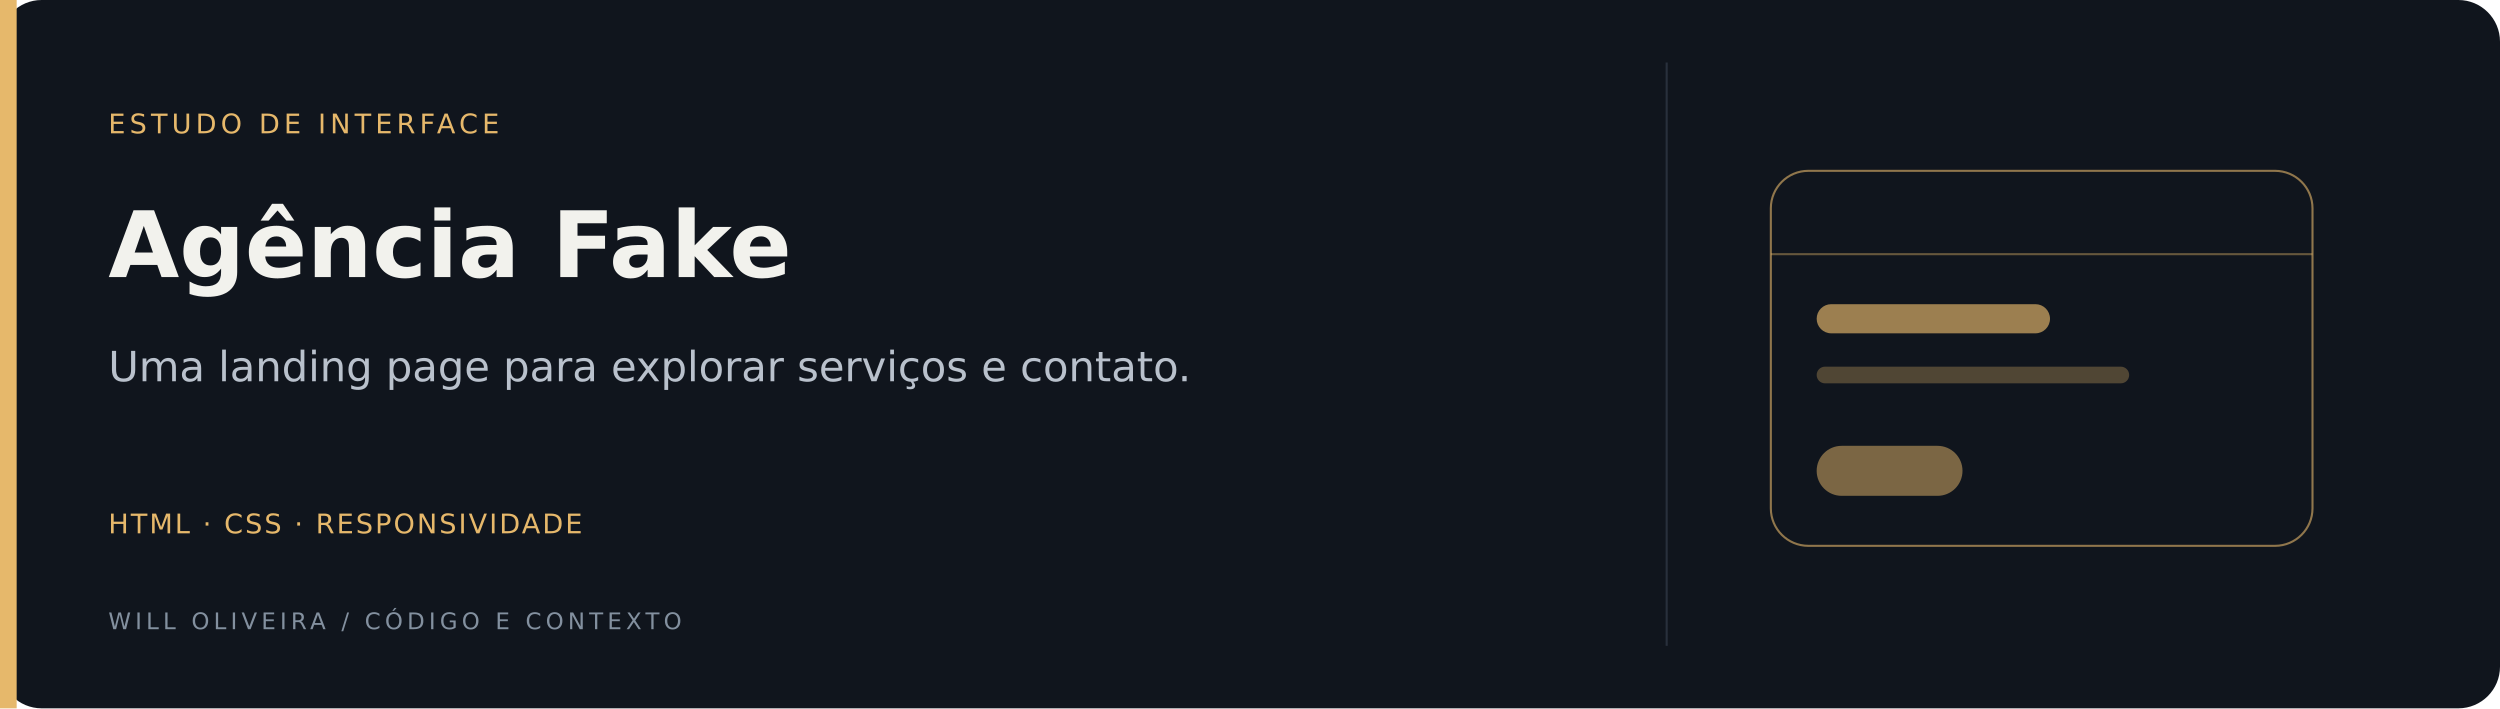
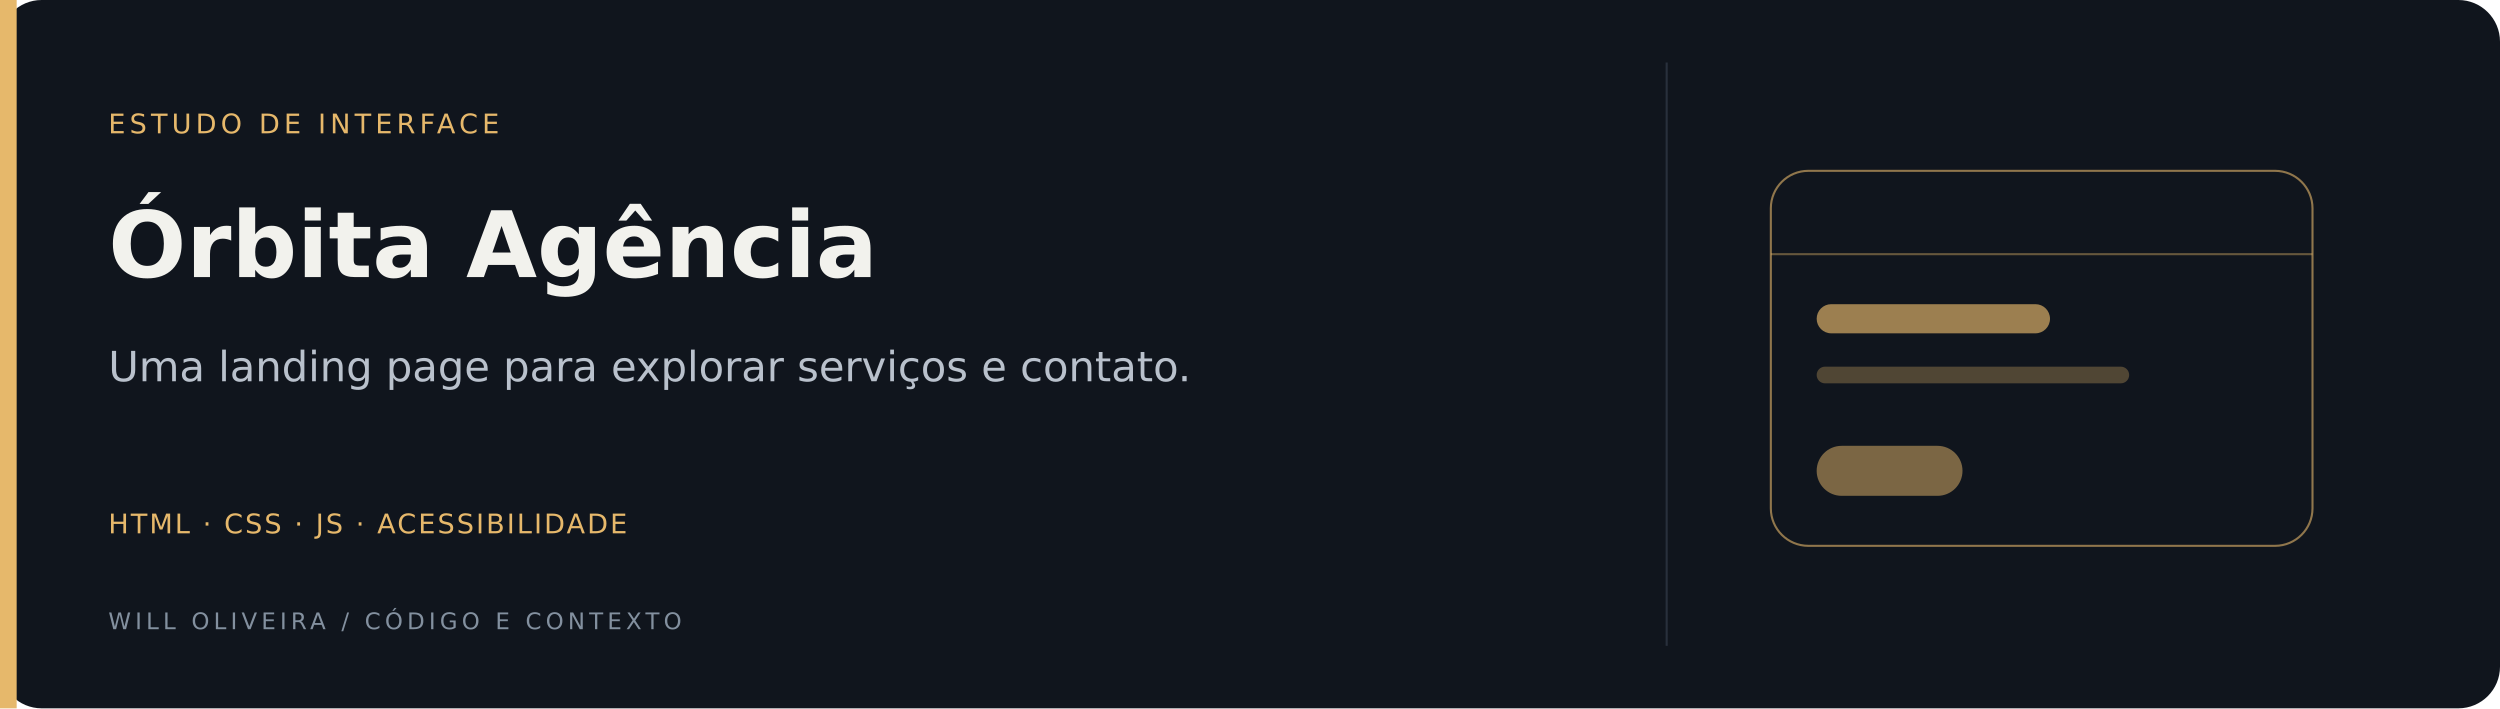
- <svg xmlns="http://www.w3.org/2000/svg" width="1200" height="340" viewBox="0 0 1200 340" role="img" aria-label="Agência Fake: Uma landing page para explorar serviços e contato.">
+ <svg xmlns="http://www.w3.org/2000/svg" width="1200" height="340" viewBox="0 0 1200 340" role="img" aria-label="Órbita Agência: Uma landing page para explorar serviços e contato.">
  <rect width="1200" height="340" rx="20" fill="#10151d" />
  <rect x="0" y="0" width="8" height="340" fill="#e6b86b" />
  <path d="M800 30V310" stroke="#28303c" />
  <g font-family="DejaVu Sans, sans-serif">
    <text x="52" y="64" font-size="13" letter-spacing="2" fill="#e6b86b">ESTUDO DE INTERFACE</text>
-     <text x="52" y="133" font-size="44" font-weight="700" fill="#f2f2ed">Agência Fake</text>
+     <text x="52" y="133" font-size="44" font-weight="700" fill="#f2f2ed">Órbita Agência</text>
    <text x="52" y="183" font-size="20" fill="#b9c1cc">Uma landing page para explorar serviços e contato.</text>
-     <text x="52" y="256" font-size="13" letter-spacing="1" fill="#e6b86b">HTML · CSS · RESPONSIVIDADE</text>
+     <text x="52" y="256" font-size="13" letter-spacing="1" fill="#e6b86b">HTML · CSS · JS · ACESSIBILIDADE</text>
    <text x="52" y="302" font-size="11" letter-spacing="2" fill="#83909f">WILL OLIVEIRA / CÓDIGO E CONTEXTO</text>
  </g>
  <g>
    <rect x="850" y="82" width="260" height="180" rx="18" fill="none" stroke="#e6b86b" opacity=".6" />
    <path d="M850 122H1110" stroke="#e6b86b" opacity=".4" />
    <rect x="872" y="146" width="112" height="14" rx="7" fill="#e6b86b" opacity=".65" />
    <rect x="872" y="176" width="150" height="8" rx="4" fill="#e6b86b" opacity=".3" />
    <rect x="872" y="214" width="70" height="24" rx="12" fill="#e6b86b" opacity=".5" />
  </g>
</svg>
